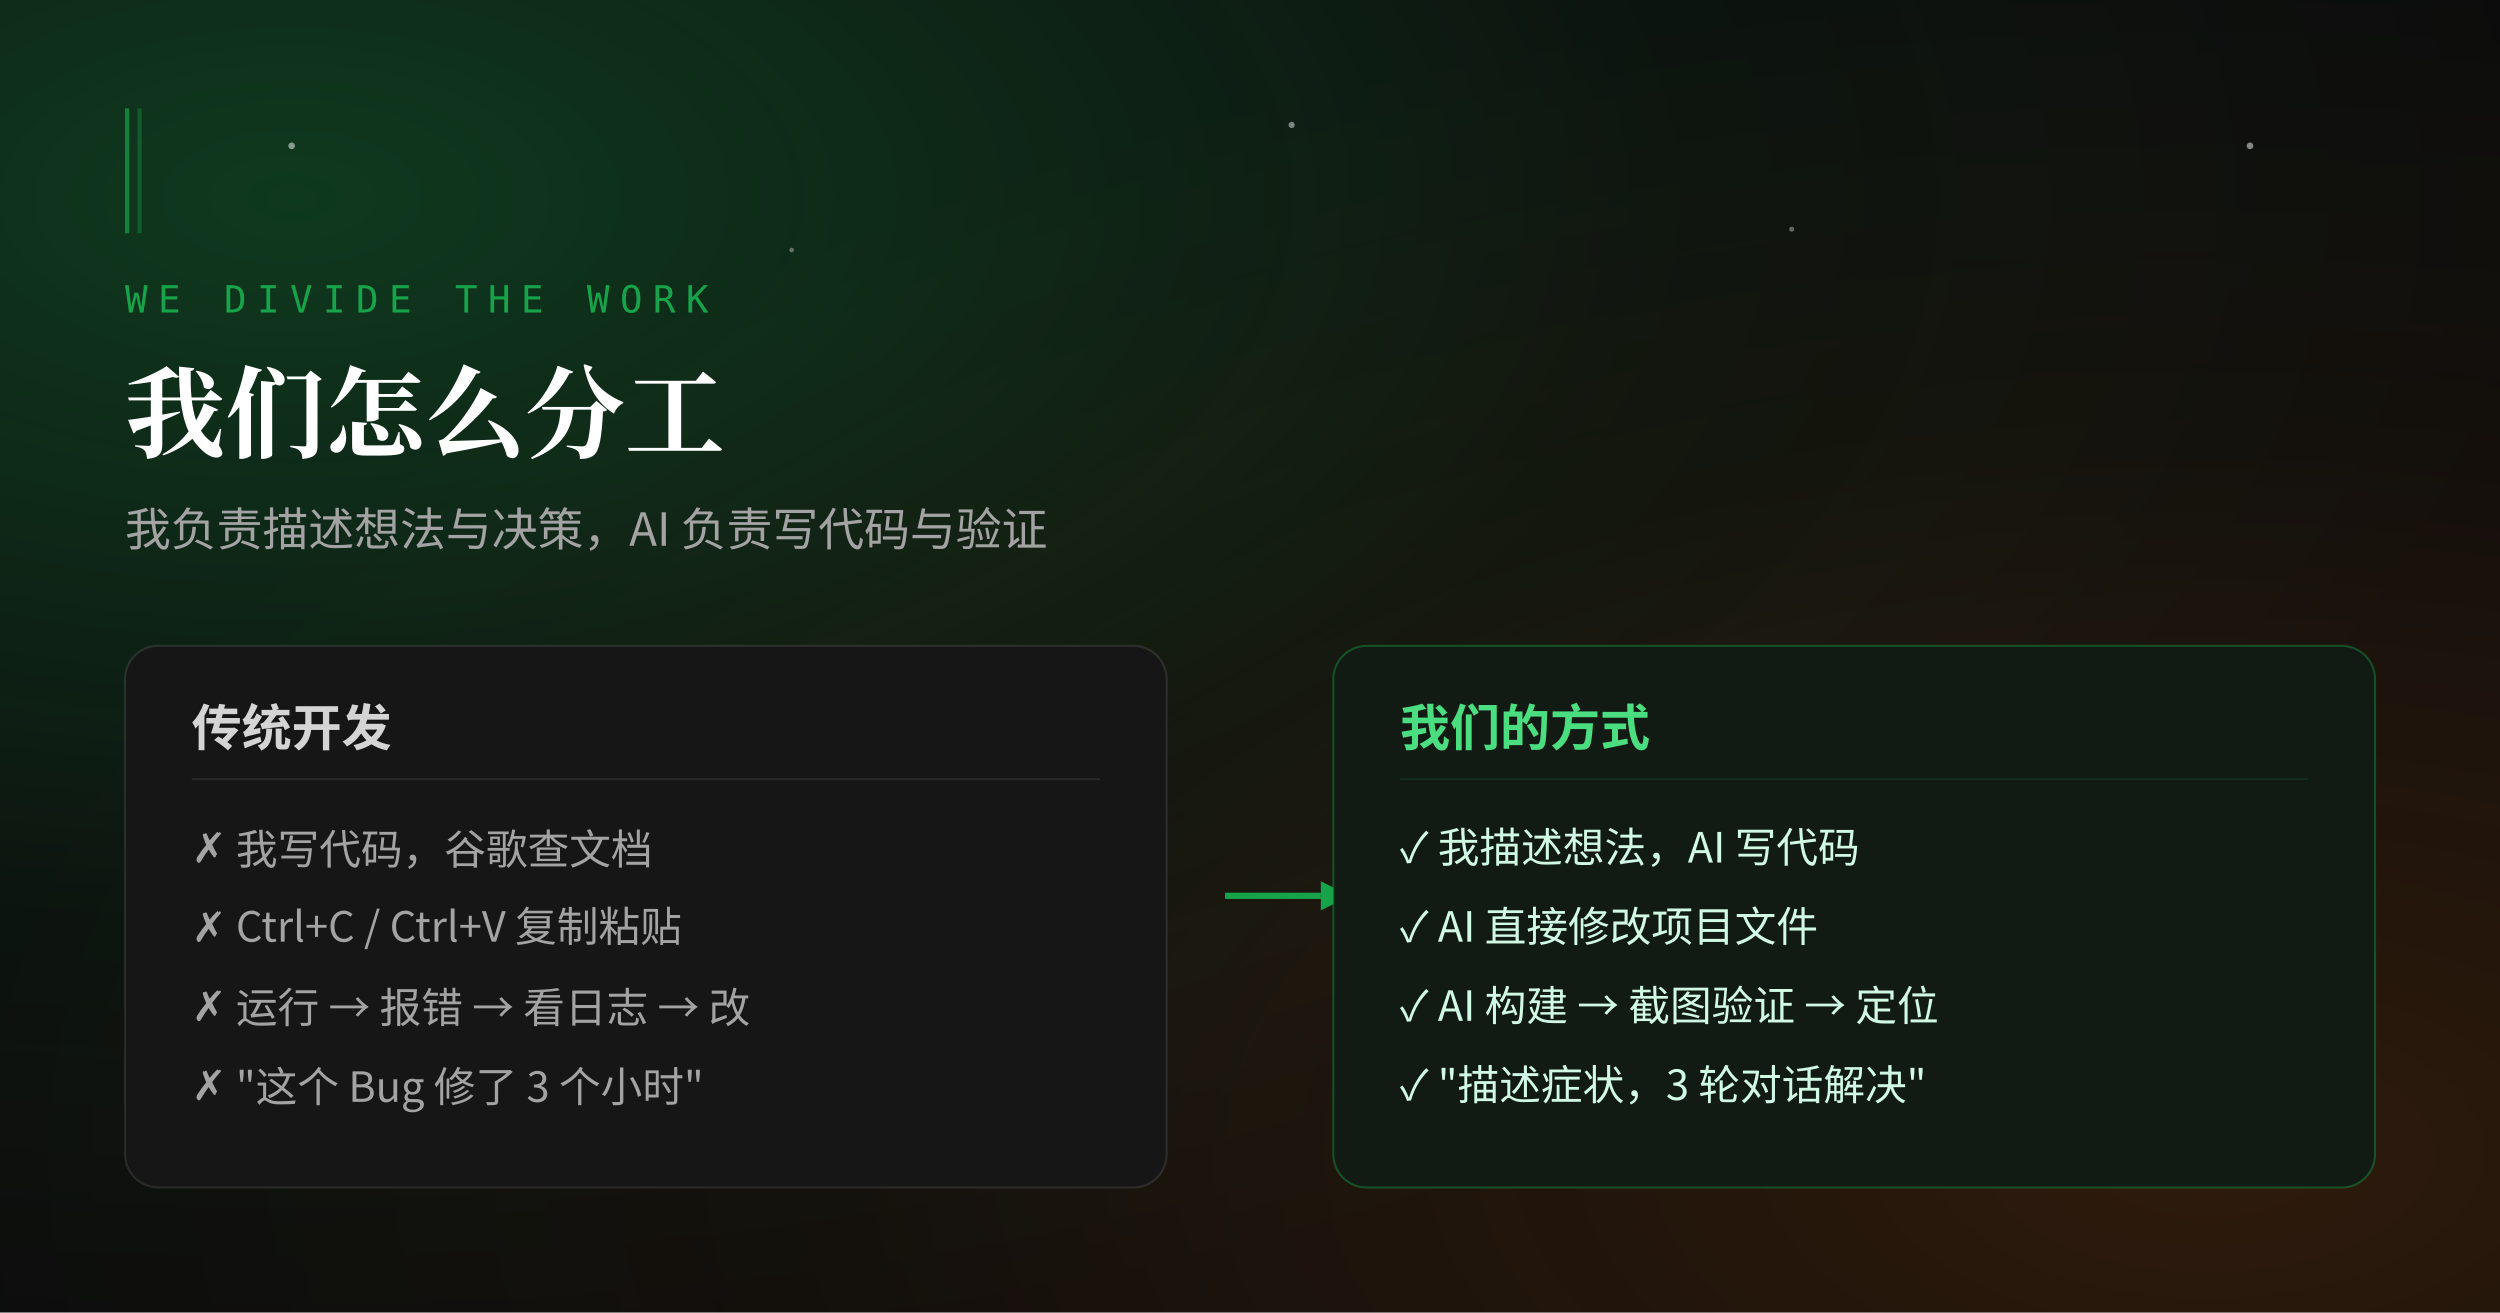
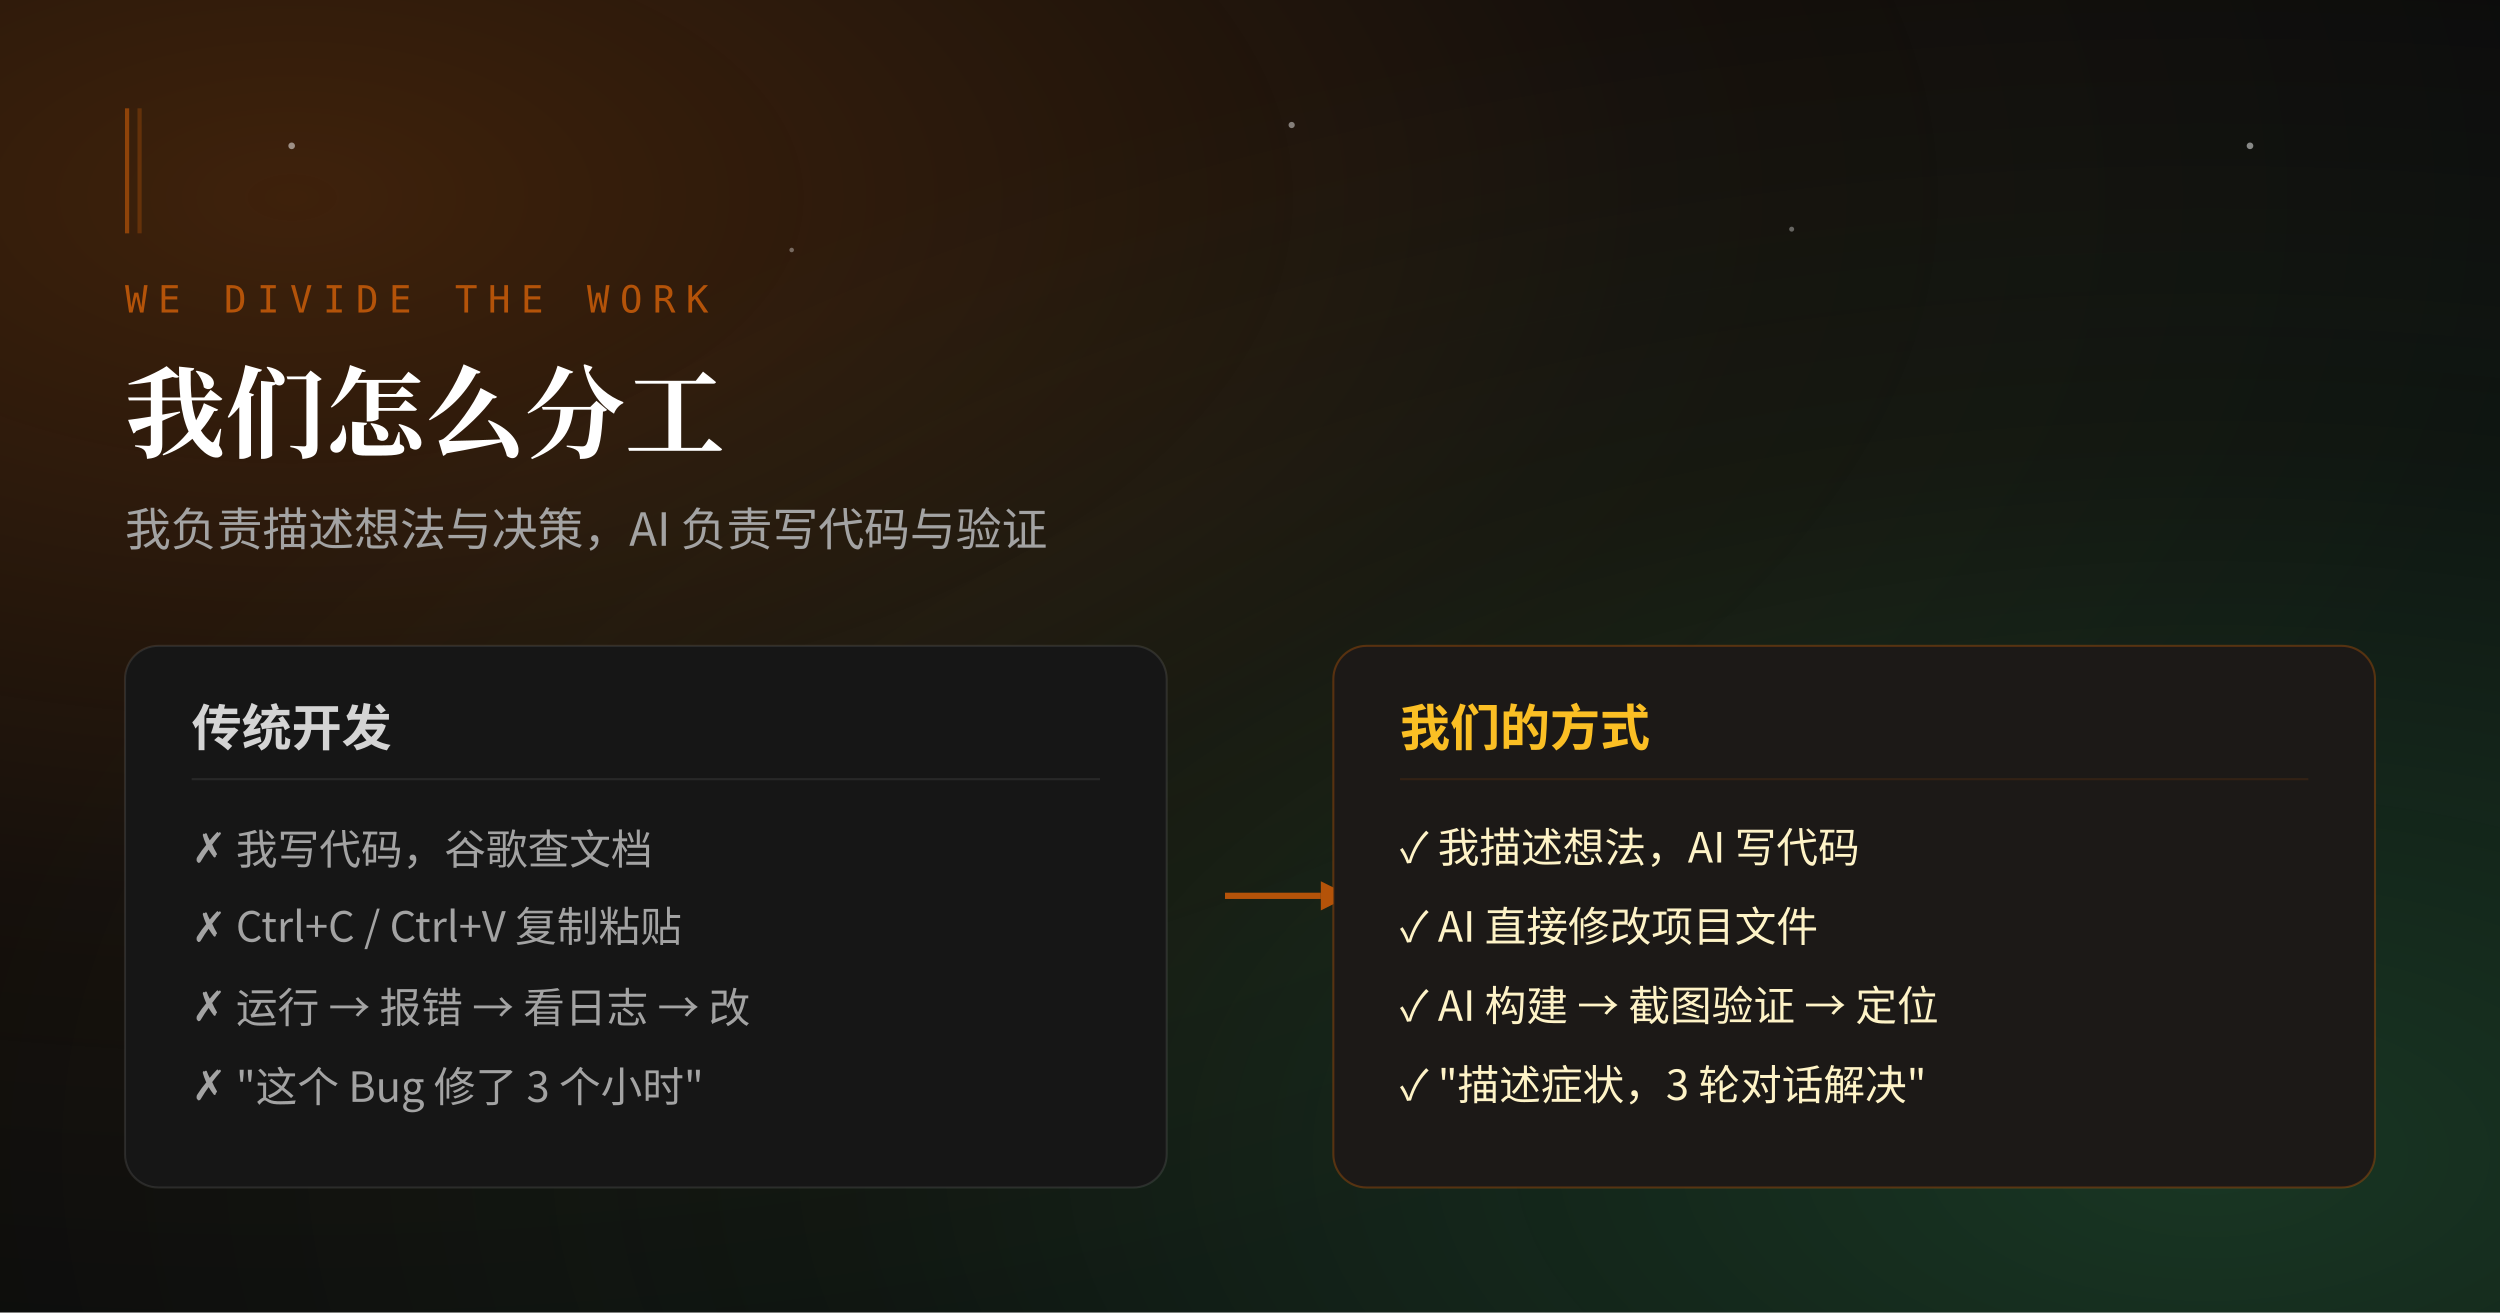
<svg xmlns="http://www.w3.org/2000/svg" width="1200" height="630" viewBox="0 0 1200 630">
  <defs>
    <radialGradient id="g1" cx="0.12" cy="0.15" r="0.9">
-       <stop offset="0%" stop-color="#16a34a" stop-opacity="0.30" />
-       <stop offset="60%" stop-color="#16a34a" stop-opacity="0.06" />
-       <stop offset="100%" stop-color="#16a34a" stop-opacity="0" />
+       <stop offset="0%" stop-color="#B45309" stop-opacity="0.30" />
+       <stop offset="60%" stop-color="#B45309" stop-opacity="0.06" />
+       <stop offset="100%" stop-color="#B45309" stop-opacity="0" />
    </radialGradient>
    <radialGradient id="g2" cx="0.88" cy="0.88" r="0.9">
-       <stop offset="0%" stop-color="#b45309" stop-opacity="0.20" />
-       <stop offset="60%" stop-color="#b45309" stop-opacity="0.05" />
-       <stop offset="100%" stop-color="#b45309" stop-opacity="0" />
+       <stop offset="0%" stop-color="#4ADE80" stop-opacity="0.20" />
+       <stop offset="60%" stop-color="#4ADE80" stop-opacity="0.05" />
+       <stop offset="100%" stop-color="#4ADE80" stop-opacity="0" />
    </radialGradient>
  </defs>
  <rect width="1200" height="630" fill="#0c0c0c" />
  <rect width="1200" height="630" fill="url(#g1)" />
  <rect width="1200" height="630" fill="url(#g2)" />
  <g fill="#ffffff">
    <circle cx="140" cy="70" r="1.6" opacity="0.5" />
    <circle cx="380" cy="120" r="1.1" opacity="0.35" />
    <circle cx="620" cy="60" r="1.5" opacity="0.45" />
    <circle cx="860" cy="110" r="1.2" opacity="0.35" />
    <circle cx="1080" cy="70" r="1.6" opacity="0.5" />
    <circle cx="250" cy="400" r="1.0" opacity="0.25" />
    <circle cx="960" cy="520" r="1.3" opacity="0.25" />
  </g>
-   <rect x="60" y="52" width="2" height="60" fill="#16a34a" opacity="0.7" />
-   <rect x="66" y="52" width="2" height="60" fill="#16a34a" opacity="0.35" />
-   <text x="60" y="150" font-family="monospace" font-size="18" letter-spacing="5" fill="#16a34a">WE DIVIDE THE WORK</text>
+   <rect x="60" y="52" width="2" height="60" fill="#B45309" opacity="0.7" />
+   <rect x="66" y="52" width="2" height="60" fill="#B45309" opacity="0.35" />
+   <text x="60" y="150" font-family="monospace" font-size="18" letter-spacing="5" fill="#B45309">WE DIVIDE THE WORK</text>
  <text x="60" y="216" font-family="Noto Serif CJK SC" font-size="48" font-weight="bold" fill="#ffffff">我们怎么分工</text>
  <text x="60" y="262" font-family="Noto Sans CJK SC" font-size="22" fill="#a3a3a3">我负责描述想法与决策，AI 负责写代码与验证</text>
  <g>
    <rect x="60" y="310" width="500" height="260" rx="16" fill="#161616" stroke="#ffffff" stroke-opacity="0.10" />
    <text x="92" y="358" font-family="Noto Sans CJK SC" font-size="24" font-weight="bold" fill="#d4d4d4">传统开发</text>
    <line x1="92" y1="374" x2="528" y2="374" stroke="#ffffff" stroke-opacity="0.08" />
    <text x="92" y="414" font-family="Noto Sans CJK SC" font-size="20" fill="#a3a3a3">✗ 我写代码，谷歌查文档</text>
    <text x="92" y="452" font-family="Noto Sans CJK SC" font-size="20" fill="#a3a3a3">✗ Ctrl+C / Ctrl+V 复制粘贴</text>
    <text x="92" y="490" font-family="Noto Sans CJK SC" font-size="20" fill="#a3a3a3">✗ 运行 → 报错 → 看日志 → 改</text>
    <text x="92" y="528" font-family="Noto Sans CJK SC" font-size="20" fill="#a3a3a3">✗ "这个 Bug 修了 3 个小时"</text>
  </g>
  <g transform="translate(588,430)">
-     <line x1="0" y1="0" x2="46" y2="0" stroke="#16a34a" stroke-width="3" />
-     <polygon points="46,-7 60,0 46,7" fill="#16a34a" />
+     <line x1="0" y1="0" x2="46" y2="0" stroke="#B45309" stroke-width="3" />
+     <polygon points="46,-7 60,0 46,7" fill="#B45309" />
  </g>
  <g>
-     <rect x="640" y="310" width="500" height="260" rx="16" fill="#121a14" stroke="#16a34a" stroke-opacity="0.4" />
-     <text x="672" y="358" font-family="Noto Sans CJK SC" font-size="24" font-weight="bold" fill="#4ade80">我们的方式</text>
-     <line x1="672" y1="374" x2="1108" y2="374" stroke="#16a34a" stroke-opacity="0.15" />
-     <text x="672" y="414" font-family="Noto Sans CJK SC" font-size="20" fill="#d1fae5">✓ 我描述想法，AI 写代码</text>
-     <text x="672" y="452" font-family="Noto Sans CJK SC" font-size="20" fill="#d1fae5">✓ AI 直接修改项目文件</text>
-     <text x="672" y="490" font-family="Noto Sans CJK SC" font-size="20" fill="#d1fae5">✓ AI 构建 → 截图验证 → 定位</text>
-     <text x="672" y="528" font-family="Noto Sans CJK SC" font-size="20" fill="#d1fae5">✓ "描述症状，3 轮对话解决"</text>
+     <rect x="640" y="310" width="500" height="260" rx="16" fill="#1C1917" stroke="#B45309" stroke-opacity="0.4" />
+     <text x="672" y="358" font-family="Noto Sans CJK SC" font-size="24" font-weight="bold" fill="#FBBF24">我们的方式</text>
+     <line x1="672" y1="374" x2="1108" y2="374" stroke="#B45309" stroke-opacity="0.15" />
+     <text x="672" y="414" font-family="Noto Sans CJK SC" font-size="20" fill="#FEF3C7">✓ 我描述想法，AI 写代码</text>
+     <text x="672" y="452" font-family="Noto Sans CJK SC" font-size="20" fill="#FEF3C7">✓ AI 直接修改项目文件</text>
+     <text x="672" y="490" font-family="Noto Sans CJK SC" font-size="20" fill="#FEF3C7">✓ AI 构建 → 截图验证 → 定位</text>
+     <text x="672" y="528" font-family="Noto Sans CJK SC" font-size="20" fill="#FEF3C7">✓ "描述症状，3 轮对话解决"</text>
  </g>
</svg>
